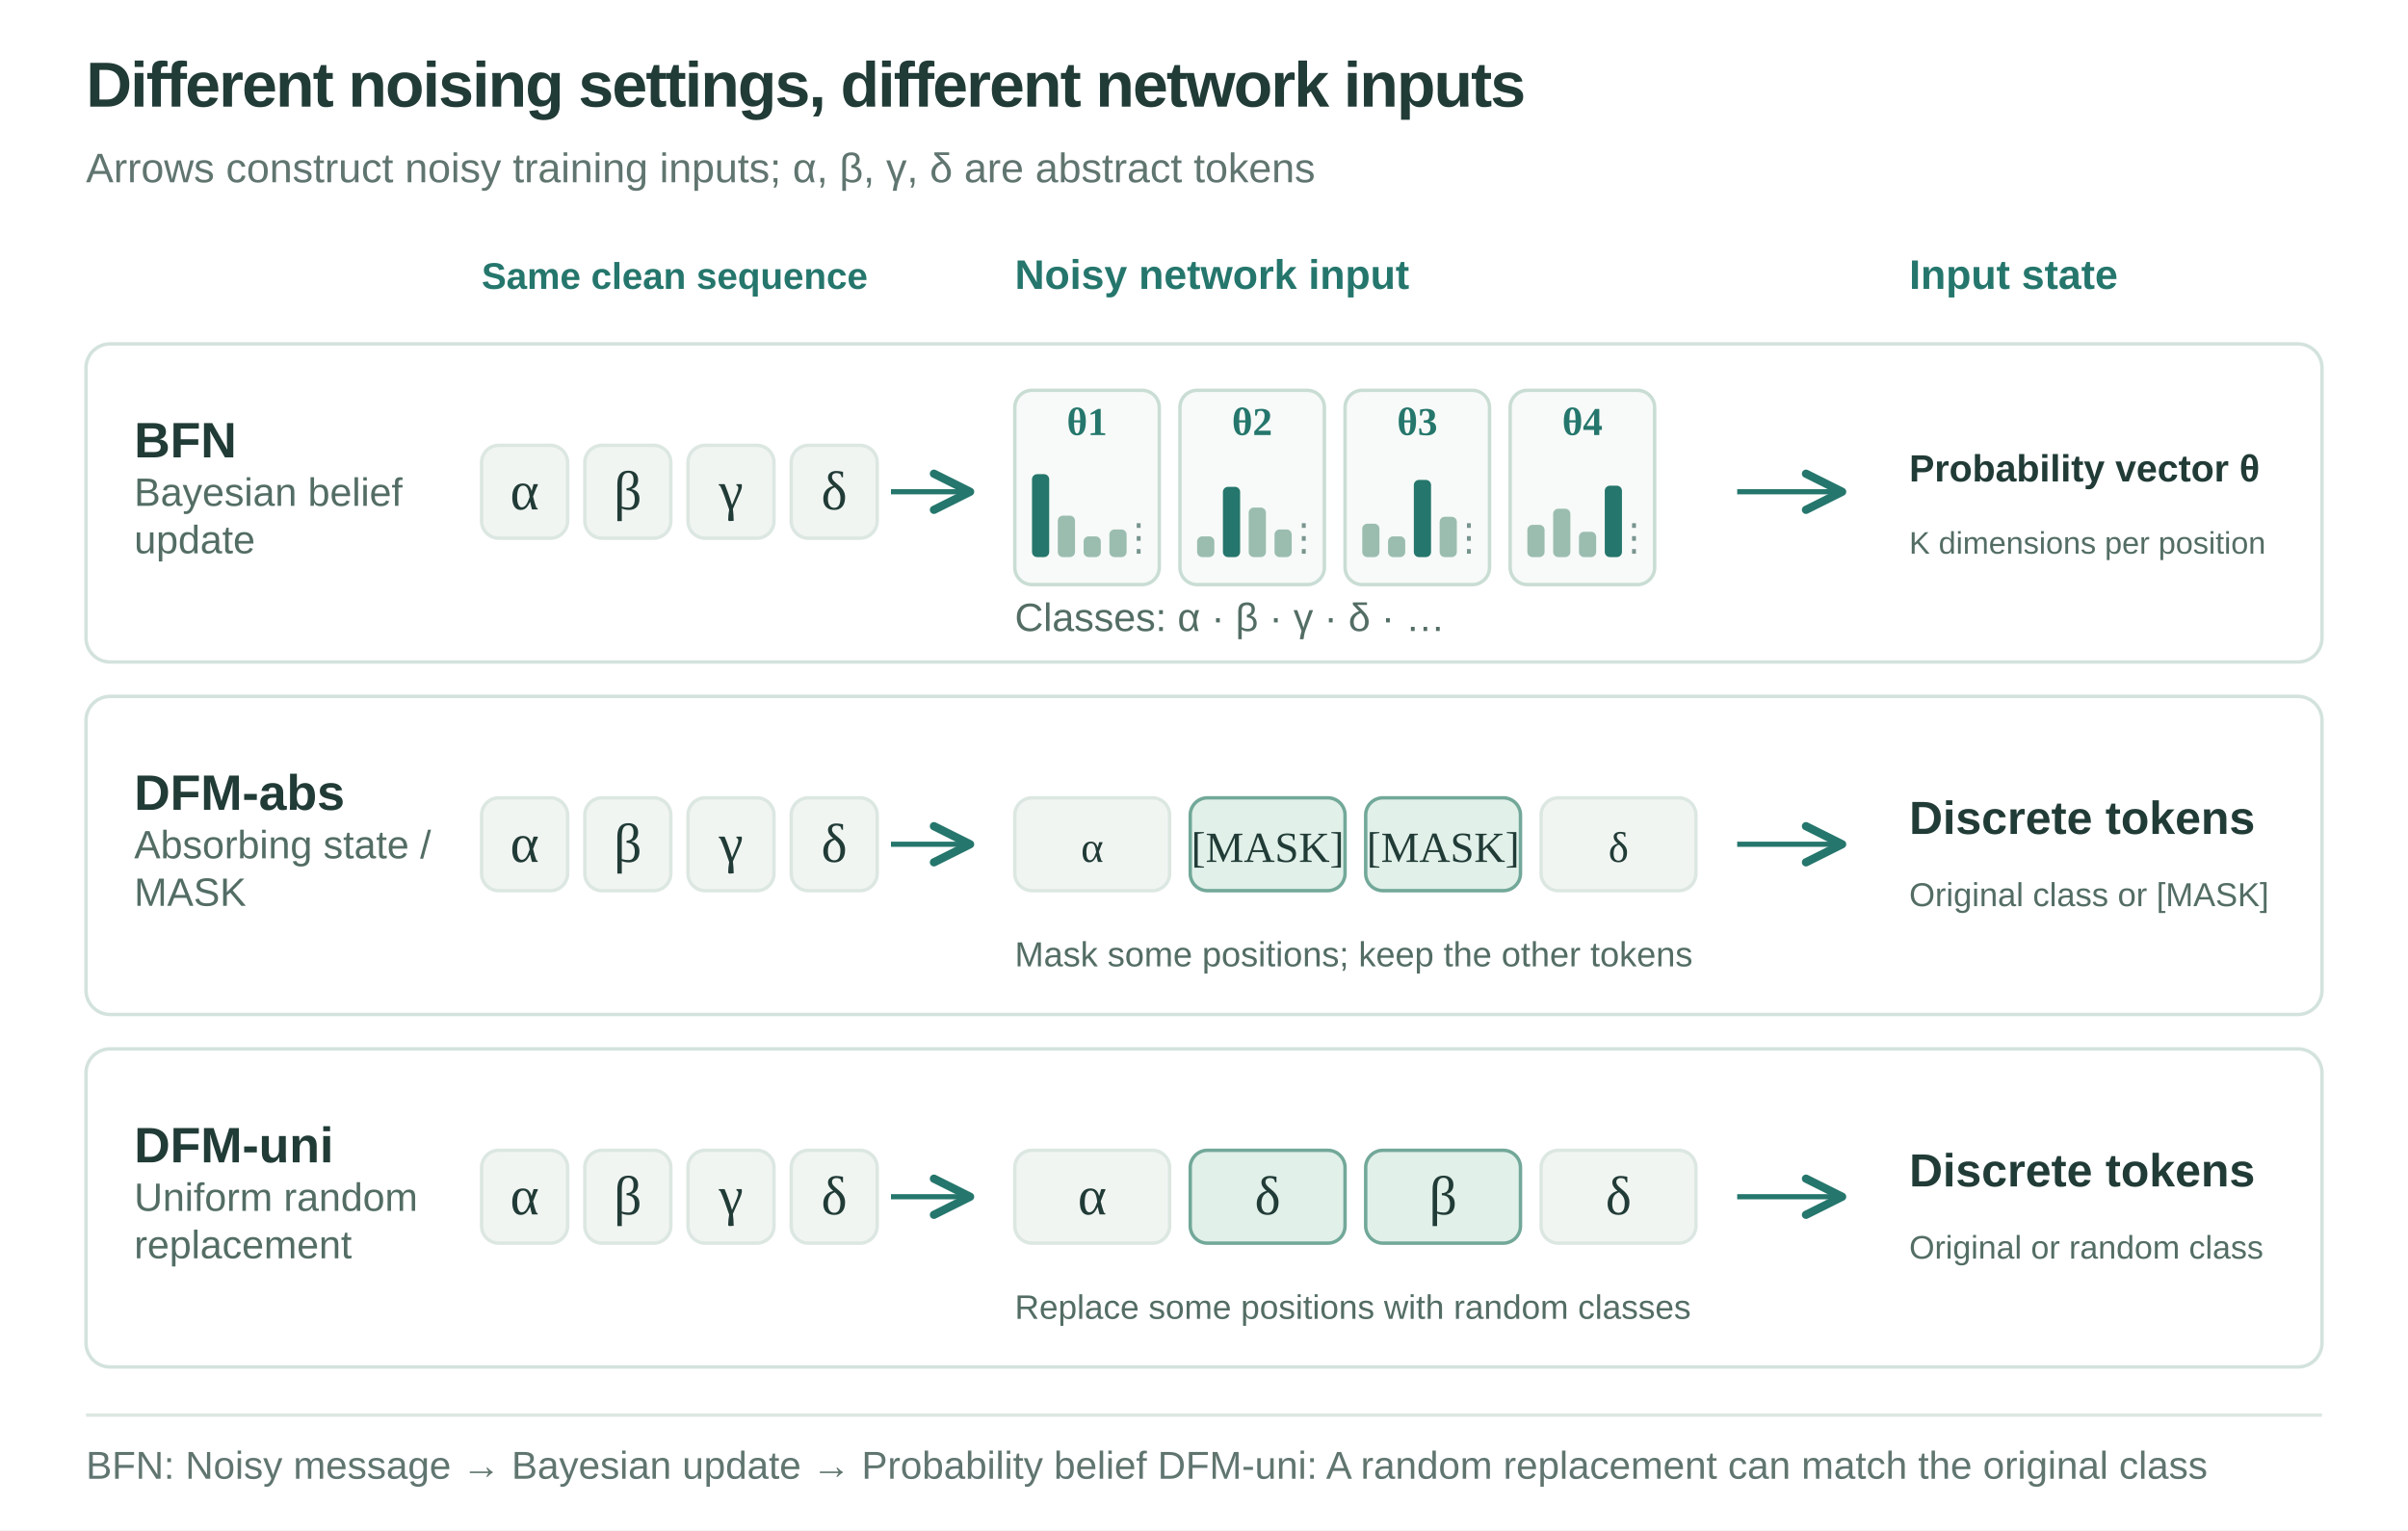
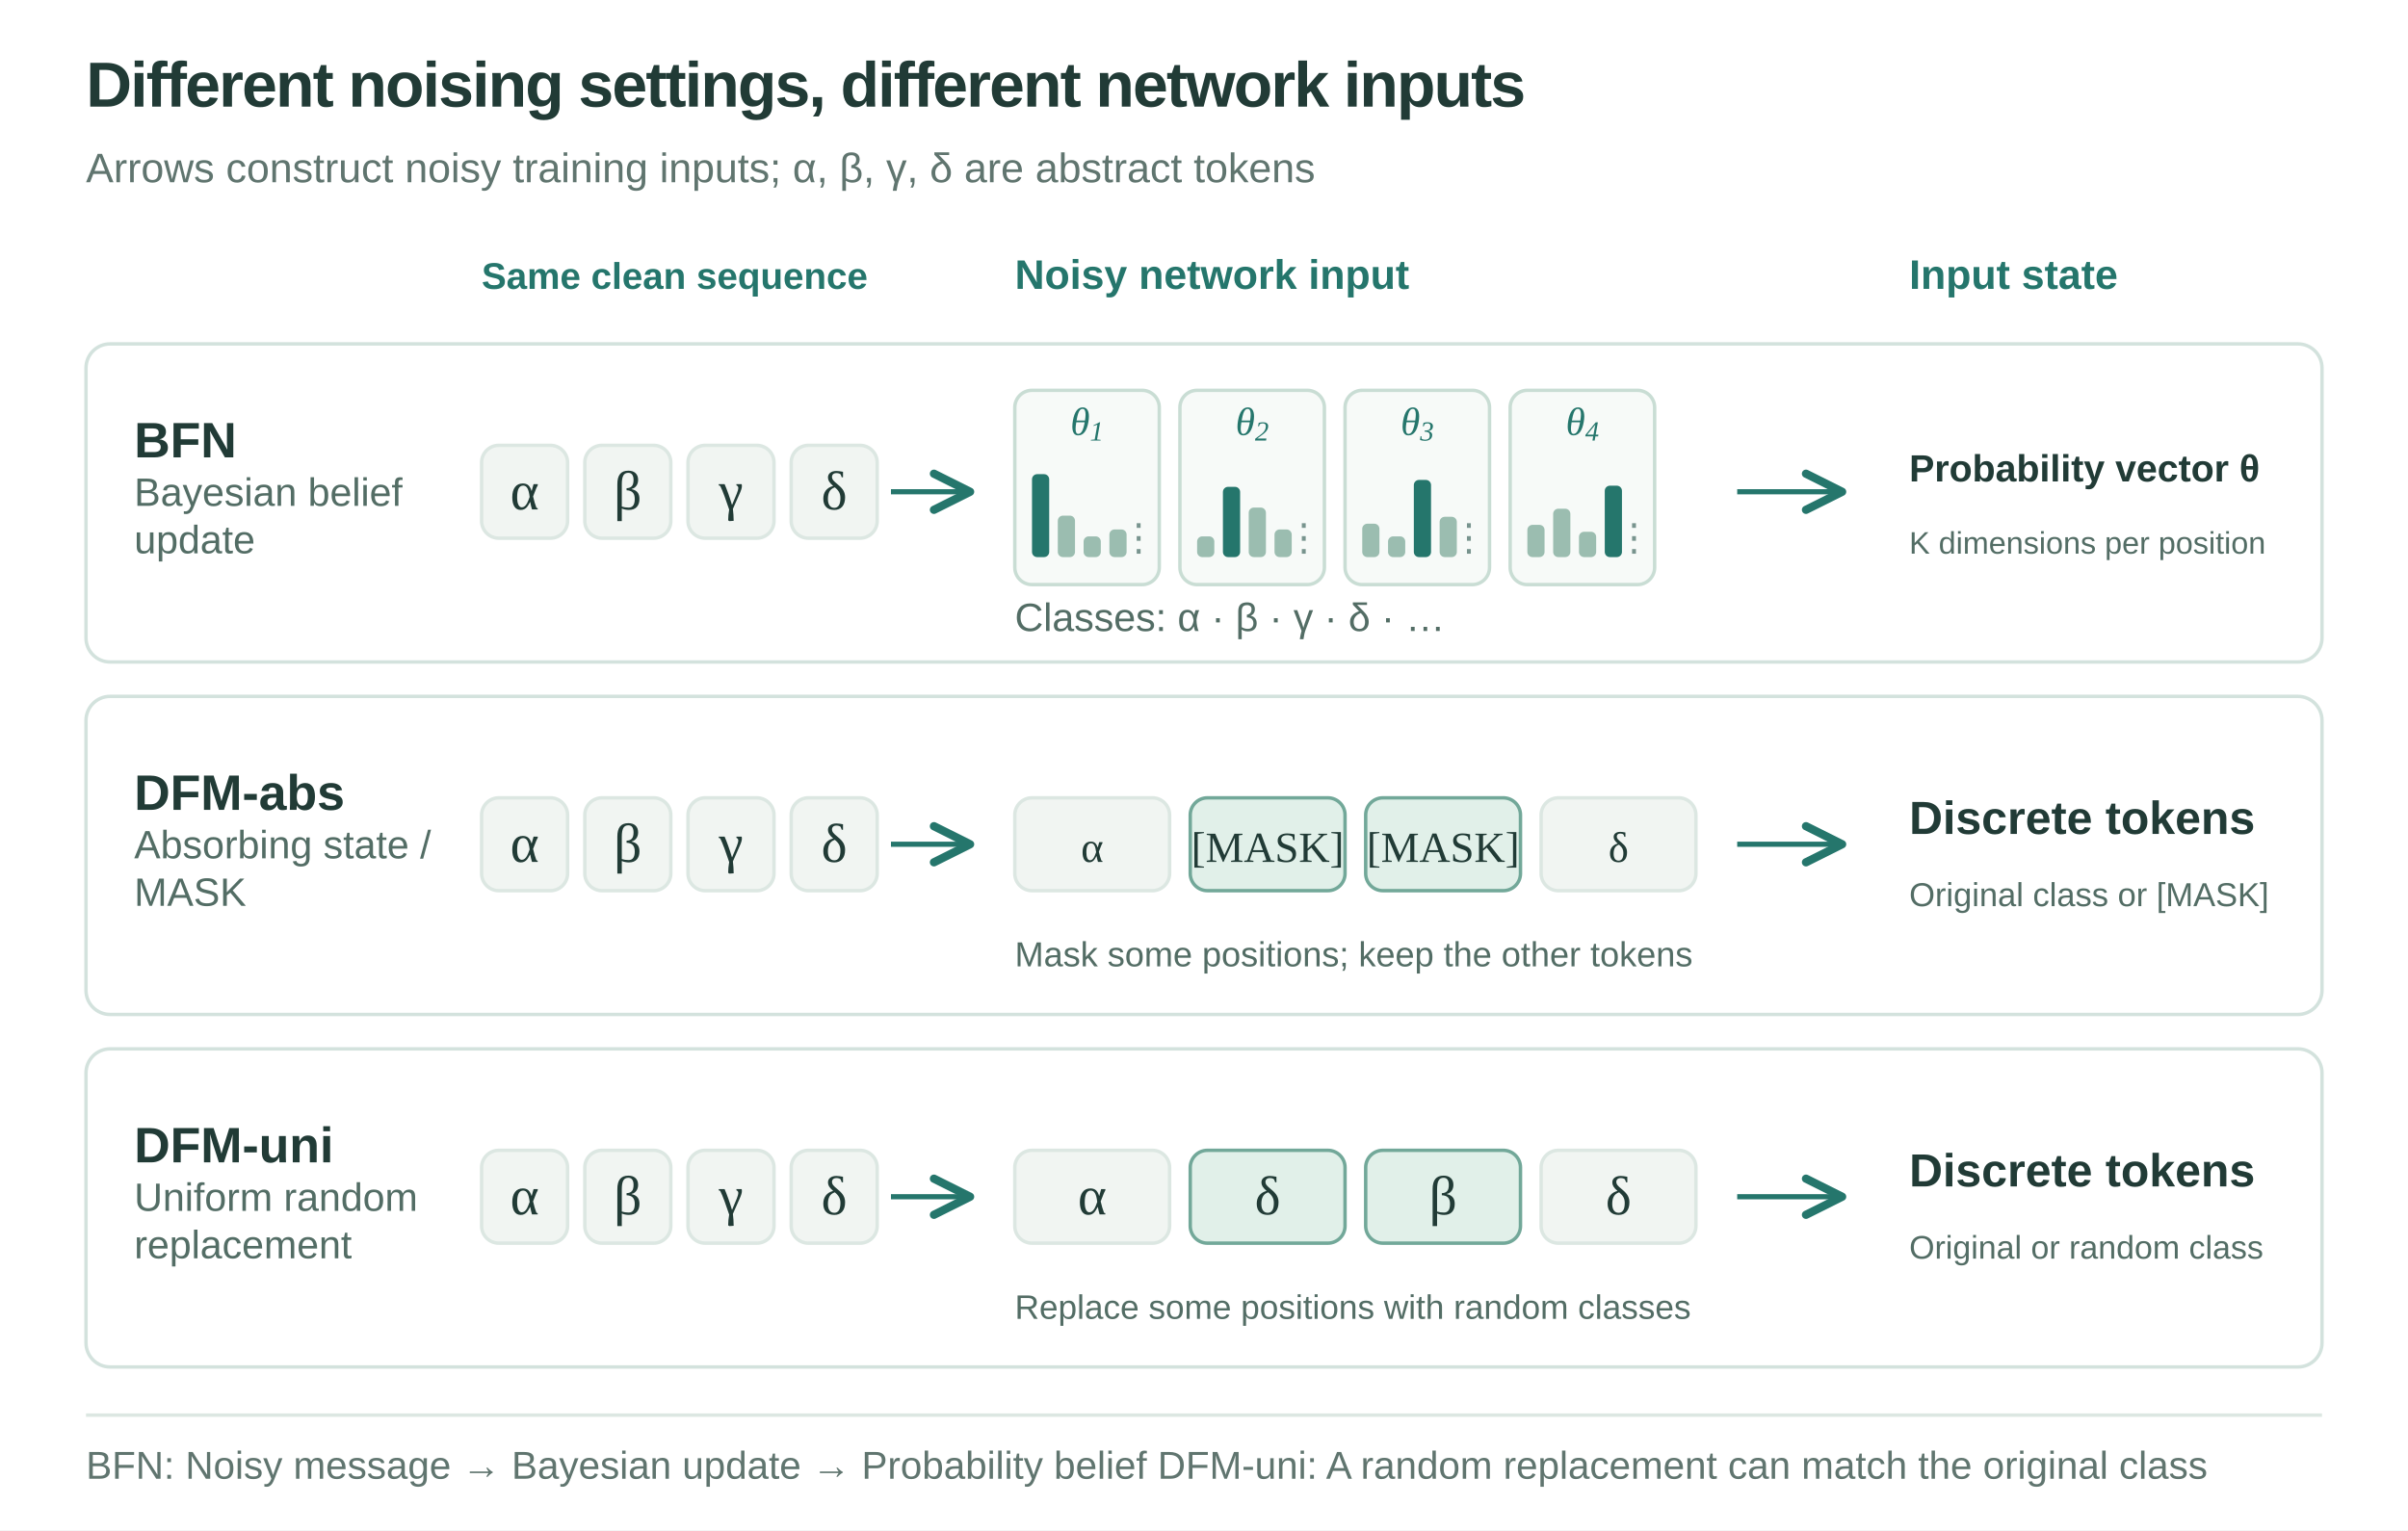
<svg xmlns="http://www.w3.org/2000/svg" width="1400" height="890" viewBox="0 0 1400 890" role="img" aria-labelledby="title desc">
  <defs>
    <marker id="arrow" markerWidth="9" markerHeight="9" refX="8" refY="4.5" orient="auto" markerUnits="strokeWidth">
      <path d="M1 1 L8 4.5 L1 8" fill="none" stroke="#25766c" stroke-width="1.6" stroke-linecap="round" stroke-linejoin="round" />
    </marker>
    <style>
      text{font-family:Arial,Helvetica,sans-serif;fill:#213b36}
      .title{font-size:37px;font-weight:700;letter-spacing:-1px}
      .sub{font-size:24px;fill:#60756f}
      .heading{font-size:29px;font-weight:700}
      .label{font-size:24px;font-weight:600;fill:#25766c}
      .body{font-size:23px;fill:#536d65}
      .type{font-size:27px;font-weight:700}
      .token{font-family:"Cambria Math","Times New Roman",serif;fill:#213b36}
      .vector-label{font-family:"Cambria Math","Times New Roman",serif;font-weight:600;fill:#25766c}
      .ellipsis{fill:#78948e}
-     </style>
+     .vector-label{font-family:"Cambria Math","Times New Roman",serif;font-style:italic;font-weight:400}</style>
  </defs>
  <rect width="1400" height="890" fill="#fff" />
  <text x="50" y="62" class="title">Different noising settings, different network inputs</text>
  <text x="50" y="106" class="sub">Arrows construct noisy training inputs; α, β, γ, δ are abstract tokens</text>
  <text x="280" y="168" class="label" style="font-size:21.6px">Same clean sequence</text>
  <text x="590" y="168" class="label">Noisy network input</text>
  <text x="1110" y="168" class="label">Input state</text>
  <rect x="50" y="200" width="1300" height="185" rx="14" fill="#fff" stroke="#d3e2dd" stroke-width="2" />
  <text x="78" y="266" class="heading">BFN</text>
  <text x="78" y="294.2" class="body">
    <tspan x="78" dy="0">Bayesian belief</tspan>
    <tspan x="78" dy="27.6">update</tspan>
  </text>
  <rect x="280" y="259" width="50" height="54" rx="10" fill="#f1f5f2" stroke="#dce7e2" stroke-width="2" />
  <text x="305.0" y="296.26" class="token" font-size="32" text-anchor="middle">α</text>
  <rect x="340" y="259" width="50" height="54" rx="10" fill="#f1f5f2" stroke="#dce7e2" stroke-width="2" />
  <text x="365.0" y="296.26" class="token" font-size="32" text-anchor="middle">β</text>
  <rect x="400" y="259" width="50" height="54" rx="10" fill="#f1f5f2" stroke="#dce7e2" stroke-width="2" />
  <text x="425.0" y="296.26" class="token" font-size="32" text-anchor="middle">γ</text>
  <rect x="460" y="259" width="50" height="54" rx="10" fill="#f1f5f2" stroke="#dce7e2" stroke-width="2" />
  <text x="485.0" y="296.26" class="token" font-size="32" text-anchor="middle">δ</text>
  <path d="M518 286 L564 286" fill="none" stroke="#25766c" stroke-width="3" marker-end="url(#arrow)" />
  <path d="M1010 286 L1071 286" fill="none" stroke="#25766c" stroke-width="3" marker-end="url(#arrow)" />
  <rect x="590" y="227" width="84" height="113" rx="10" fill="#f7faf8" stroke="#c9ddd4" stroke-width="2" />
-   <text x="632.0" y="253" class="vector-label" font-size="23" text-anchor="middle">θ1</text>
+   <text x="632.0" y="253" class="vector-label" font-size="23" text-anchor="middle">θ<tspan baseline-shift="sub" font-size="70%">1</tspan>
+   </text>
  <rect x="600" y="275.76" width="10" height="48.24" rx="3" fill="#25766c" />
  <rect x="615" y="299.88" width="10" height="24.12" rx="3" fill="#9bbdb0" />
  <rect x="630" y="311.94" width="10" height="12.06" rx="3" fill="#9bbdb0" />
  <rect x="645" y="307.92" width="10" height="16.08" rx="3" fill="#9bbdb0" />
  <text x="662" y="320" class="ellipsis" font-size="22" text-anchor="middle">⋮</text>
  <rect x="686" y="227" width="84" height="113" rx="10" fill="#f7faf8" stroke="#c9ddd4" stroke-width="2" />
-   <text x="728.0" y="253" class="vector-label" font-size="23" text-anchor="middle">θ2</text>
+   <text x="728.0" y="253" class="vector-label" font-size="23" text-anchor="middle">θ<tspan baseline-shift="sub" font-size="70%">2</tspan>
+   </text>
  <rect x="696" y="311.94" width="10" height="12.06" rx="3" fill="#9bbdb0" />
  <rect x="711" y="283.13" width="10" height="40.87" rx="3" fill="#25766c" />
  <rect x="726" y="295.19" width="10" height="28.81" rx="3" fill="#9bbdb0" />
  <rect x="741" y="307.92" width="10" height="16.08" rx="3" fill="#9bbdb0" />
  <text x="758" y="320" class="ellipsis" font-size="22" text-anchor="middle">⋮</text>
  <rect x="782" y="227" width="84" height="113" rx="10" fill="#f7faf8" stroke="#c9ddd4" stroke-width="2" />
-   <text x="824.0" y="253" class="vector-label" font-size="23" text-anchor="middle">θ3</text>
+   <text x="824.0" y="253" class="vector-label" font-size="23" text-anchor="middle">θ<tspan baseline-shift="sub" font-size="70%">3</tspan>
+   </text>
  <rect x="792" y="304.57" width="10" height="19.43" rx="3" fill="#9bbdb0" />
  <rect x="807" y="311.94" width="10" height="12.06" rx="3" fill="#9bbdb0" />
  <rect x="822" y="279.11" width="10" height="44.89" rx="3" fill="#25766c" />
  <rect x="837" y="300.55" width="10" height="23.45" rx="3" fill="#9bbdb0" />
  <text x="854" y="320" class="ellipsis" font-size="22" text-anchor="middle">⋮</text>
  <rect x="878" y="227" width="84" height="113" rx="10" fill="#f7faf8" stroke="#c9ddd4" stroke-width="2" />
-   <text x="920.0" y="253" class="vector-label" font-size="23" text-anchor="middle">θ4</text>
+   <text x="920.0" y="253" class="vector-label" font-size="23" text-anchor="middle">θ<tspan baseline-shift="sub" font-size="70%">4</tspan>
+   </text>
  <rect x="888" y="305.24" width="10" height="18.76" rx="3" fill="#9bbdb0" />
  <rect x="903" y="295.86" width="10" height="28.14" rx="3" fill="#9bbdb0" />
  <rect x="918" y="309.26" width="10" height="14.74" rx="3" fill="#9bbdb0" />
  <rect x="933" y="282.46" width="10" height="41.54" rx="3" fill="#25766c" />
  <text x="950" y="320" class="ellipsis" font-size="22" text-anchor="middle">⋮</text>
  <text x="590" y="367" class="body">Classes: α · β · γ · δ · …</text>
  <text x="1110" y="280" class="type" style="font-size:22.0px">Probability vector θ</text>
  <text x="1110" y="322" class="body" style="font-size:18.1px">K dimensions per position</text>
  <rect x="50" y="405" width="1300" height="185" rx="14" fill="#fff" stroke="#d3e2dd" stroke-width="2" />
  <text x="78" y="471" class="heading">DFM-abs</text>
  <text x="78" y="499.2" class="body">
    <tspan x="78" dy="0">Absorbing state /</tspan>
    <tspan x="78" dy="27.6">MASK</tspan>
  </text>
  <rect x="280" y="464" width="50" height="54" rx="10" fill="#f1f5f2" stroke="#dce7e2" stroke-width="2" />
  <text x="305.0" y="501.26" class="token" font-size="32" text-anchor="middle">α</text>
  <rect x="340" y="464" width="50" height="54" rx="10" fill="#f1f5f2" stroke="#dce7e2" stroke-width="2" />
  <text x="365.0" y="501.26" class="token" font-size="32" text-anchor="middle">β</text>
  <rect x="400" y="464" width="50" height="54" rx="10" fill="#f1f5f2" stroke="#dce7e2" stroke-width="2" />
  <text x="425.0" y="501.26" class="token" font-size="32" text-anchor="middle">γ</text>
  <rect x="460" y="464" width="50" height="54" rx="10" fill="#f1f5f2" stroke="#dce7e2" stroke-width="2" />
  <text x="485.0" y="501.26" class="token" font-size="32" text-anchor="middle">δ</text>
  <path d="M518 491 L564 491" fill="none" stroke="#25766c" stroke-width="3" marker-end="url(#arrow)" />
  <path d="M1010 491 L1071 491" fill="none" stroke="#25766c" stroke-width="3" marker-end="url(#arrow)" />
  <rect x="590" y="464" width="90" height="54" rx="10" fill="#f1f5f2" stroke="#dce7e2" stroke-width="2" />
  <text x="635.0" y="501.26" class="token" font-size="25" text-anchor="middle">α</text>
  <rect x="692" y="464" width="90" height="54" rx="10" fill="#e1f0e9" stroke="#72a899" stroke-width="2" />
  <text x="737.0" y="501.26" class="token" font-size="25" text-anchor="middle">[MASK]</text>
  <rect x="794" y="464" width="90" height="54" rx="10" fill="#e1f0e9" stroke="#72a899" stroke-width="2" />
  <text x="839.0" y="501.26" class="token" font-size="25" text-anchor="middle">[MASK]</text>
  <rect x="896" y="464" width="90" height="54" rx="10" fill="#f1f5f2" stroke="#dce7e2" stroke-width="2" />
  <text x="941.0" y="501.26" class="token" font-size="25" text-anchor="middle">δ</text>
  <text x="590" y="562" class="body" style="font-size:20.2px">Mask some positions; keep the other tokens</text>
  <text x="1110" y="485" class="type">Discrete tokens</text>
  <text x="1110" y="527" class="body" style="font-size:19.3px">Original class or [MASK]</text>
  <rect x="50" y="610" width="1300" height="185" rx="14" fill="#fff" stroke="#d3e2dd" stroke-width="2" />
  <text x="78" y="676" class="heading">DFM-uni</text>
  <text x="78" y="704.2" class="body">
    <tspan x="78" dy="0">Uniform random</tspan>
    <tspan x="78" dy="27.6">replacement</tspan>
  </text>
  <rect x="280" y="669" width="50" height="54" rx="10" fill="#f1f5f2" stroke="#dce7e2" stroke-width="2" />
  <text x="305.0" y="706.26" class="token" font-size="32" text-anchor="middle">α</text>
  <rect x="340" y="669" width="50" height="54" rx="10" fill="#f1f5f2" stroke="#dce7e2" stroke-width="2" />
  <text x="365.0" y="706.26" class="token" font-size="32" text-anchor="middle">β</text>
  <rect x="400" y="669" width="50" height="54" rx="10" fill="#f1f5f2" stroke="#dce7e2" stroke-width="2" />
  <text x="425.0" y="706.26" class="token" font-size="32" text-anchor="middle">γ</text>
  <rect x="460" y="669" width="50" height="54" rx="10" fill="#f1f5f2" stroke="#dce7e2" stroke-width="2" />
  <text x="485.0" y="706.26" class="token" font-size="32" text-anchor="middle">δ</text>
  <path d="M518 696 L564 696" fill="none" stroke="#25766c" stroke-width="3" marker-end="url(#arrow)" />
  <path d="M1010 696 L1071 696" fill="none" stroke="#25766c" stroke-width="3" marker-end="url(#arrow)" />
  <rect x="590" y="669" width="90" height="54" rx="10" fill="#f1f5f2" stroke="#dce7e2" stroke-width="2" />
  <text x="635.0" y="706.26" class="token" font-size="32" text-anchor="middle">α</text>
  <rect x="692" y="669" width="90" height="54" rx="10" fill="#e1f0e9" stroke="#72a899" stroke-width="2" />
  <text x="737.0" y="706.26" class="token" font-size="32" text-anchor="middle">δ</text>
  <rect x="794" y="669" width="90" height="54" rx="10" fill="#e1f0e9" stroke="#72a899" stroke-width="2" />
  <text x="839.0" y="706.26" class="token" font-size="32" text-anchor="middle">β</text>
  <rect x="896" y="669" width="90" height="54" rx="10" fill="#f1f5f2" stroke="#dce7e2" stroke-width="2" />
  <text x="941.0" y="706.26" class="token" font-size="32" text-anchor="middle">δ</text>
  <text x="590" y="767" class="body" style="font-size:19.7px">Replace some positions with random classes</text>
  <text x="1110" y="690" class="type">Discrete tokens</text>
  <text x="1110" y="732" class="body" style="font-size:19.0px">Original or random class</text>
  <path d="M50 823 H1350" stroke="#dce7e2" stroke-width="2" />
  <text x="50" y="860" class="sub" style="font-size:22.6px">BFN: Noisy message → Bayesian update → Probability belief     DFM-uni: A random replacement can match the original class</text>
</svg>
